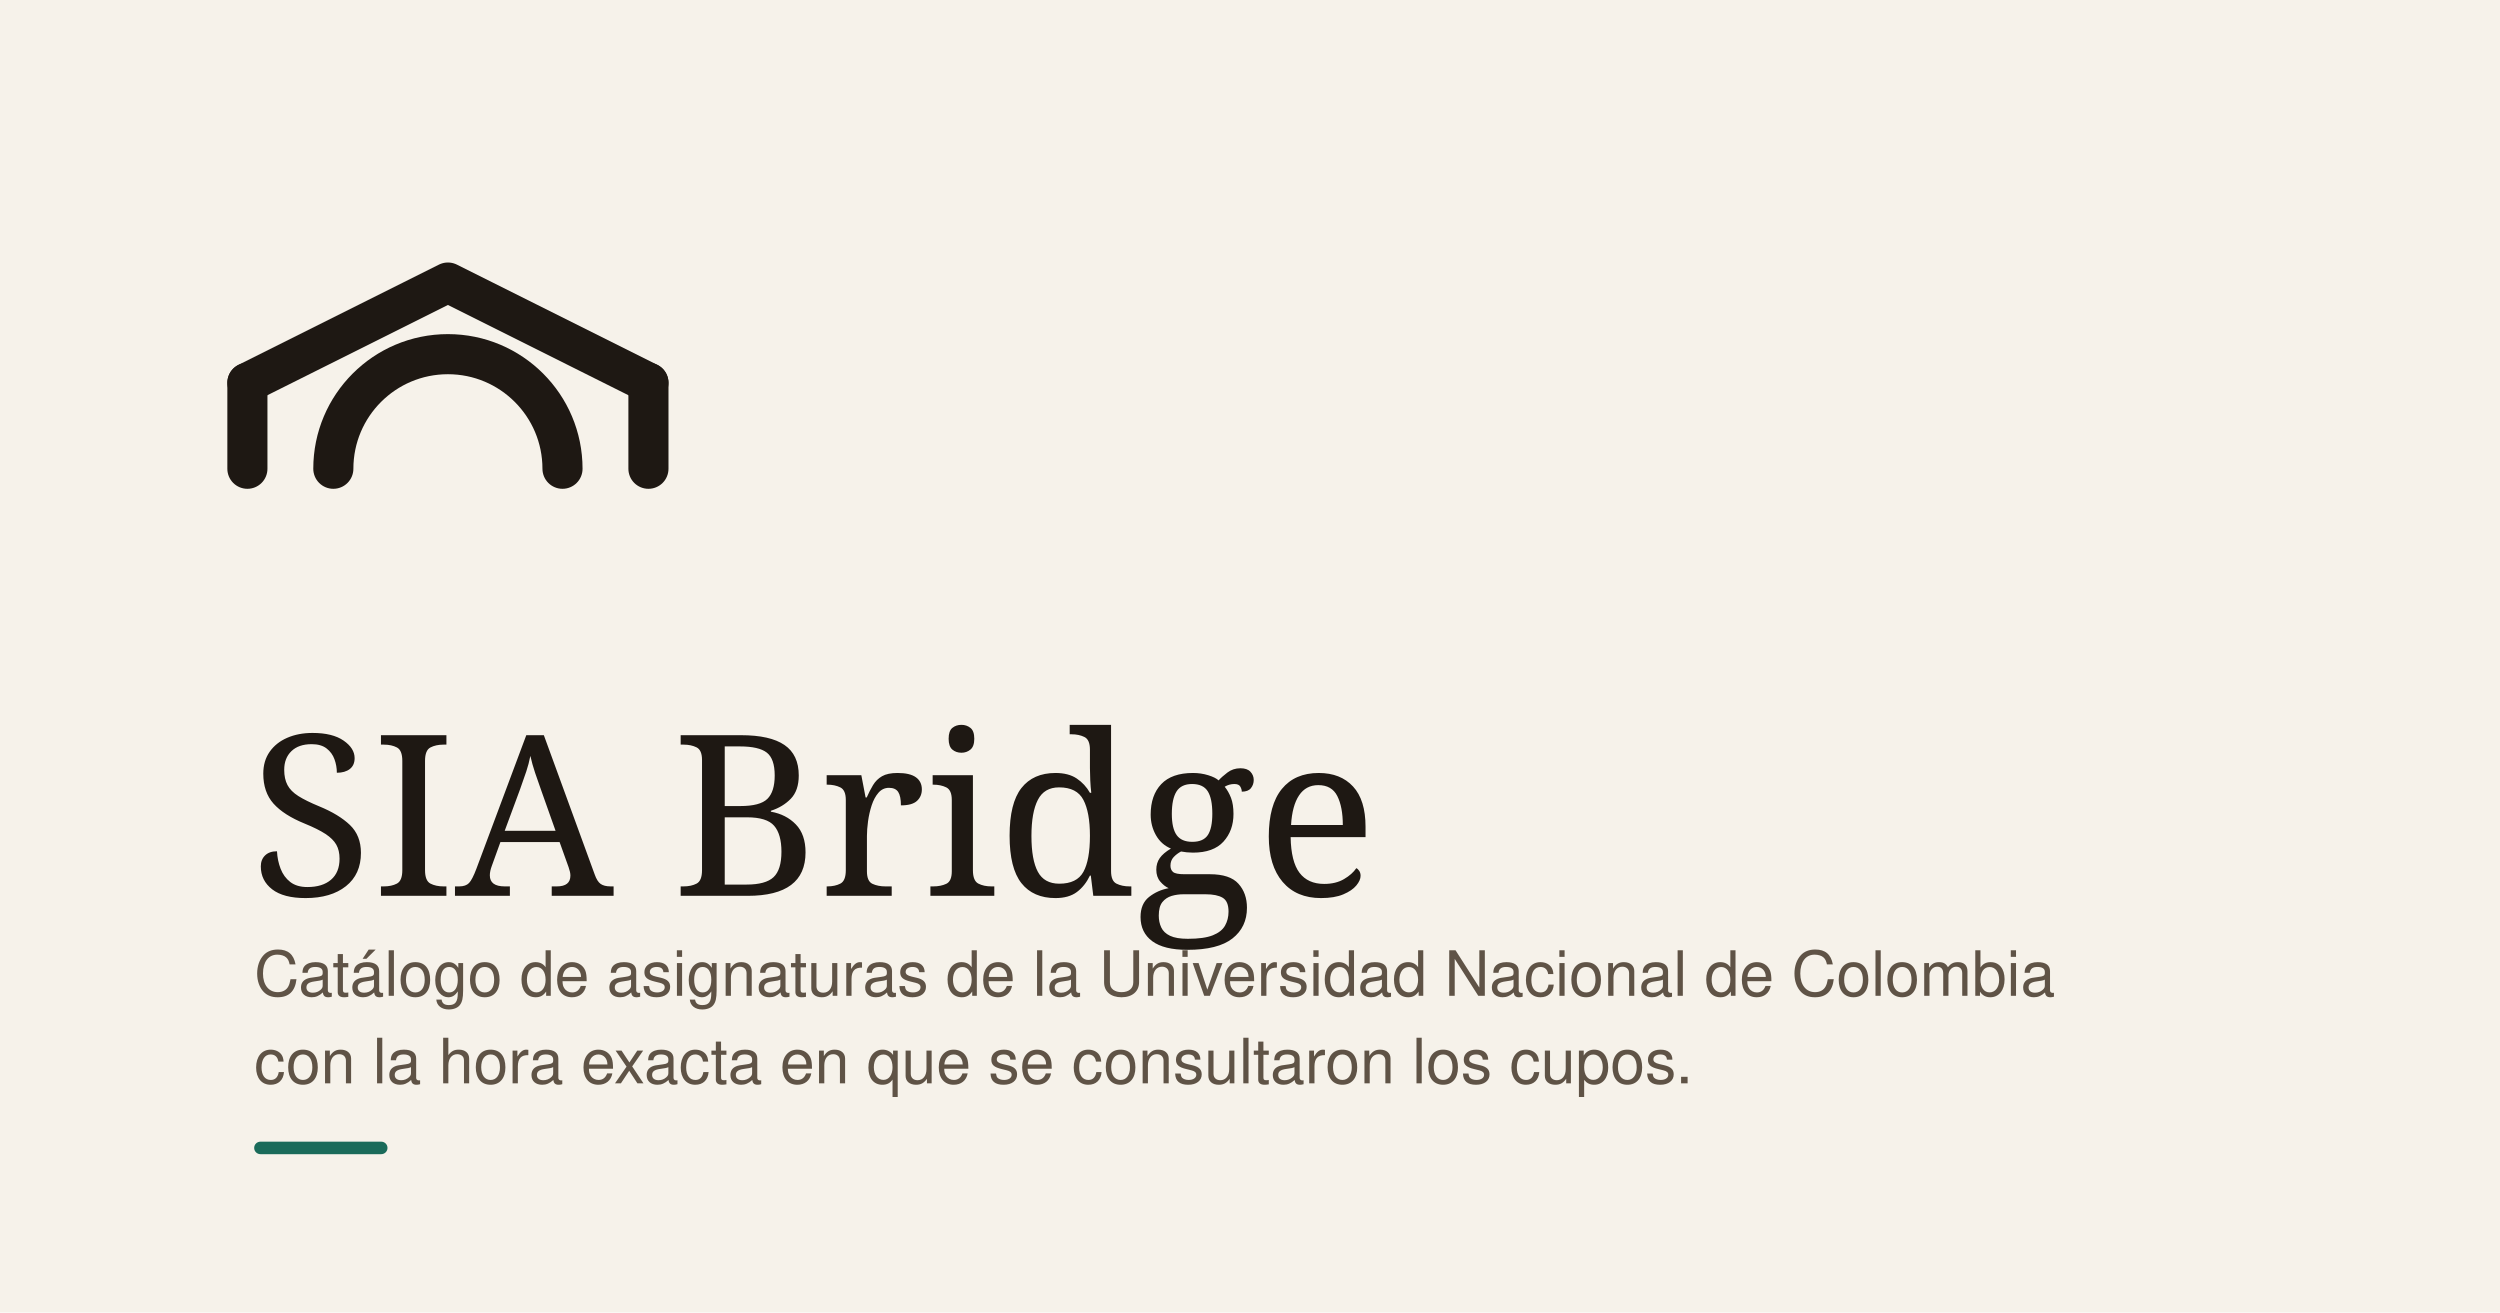
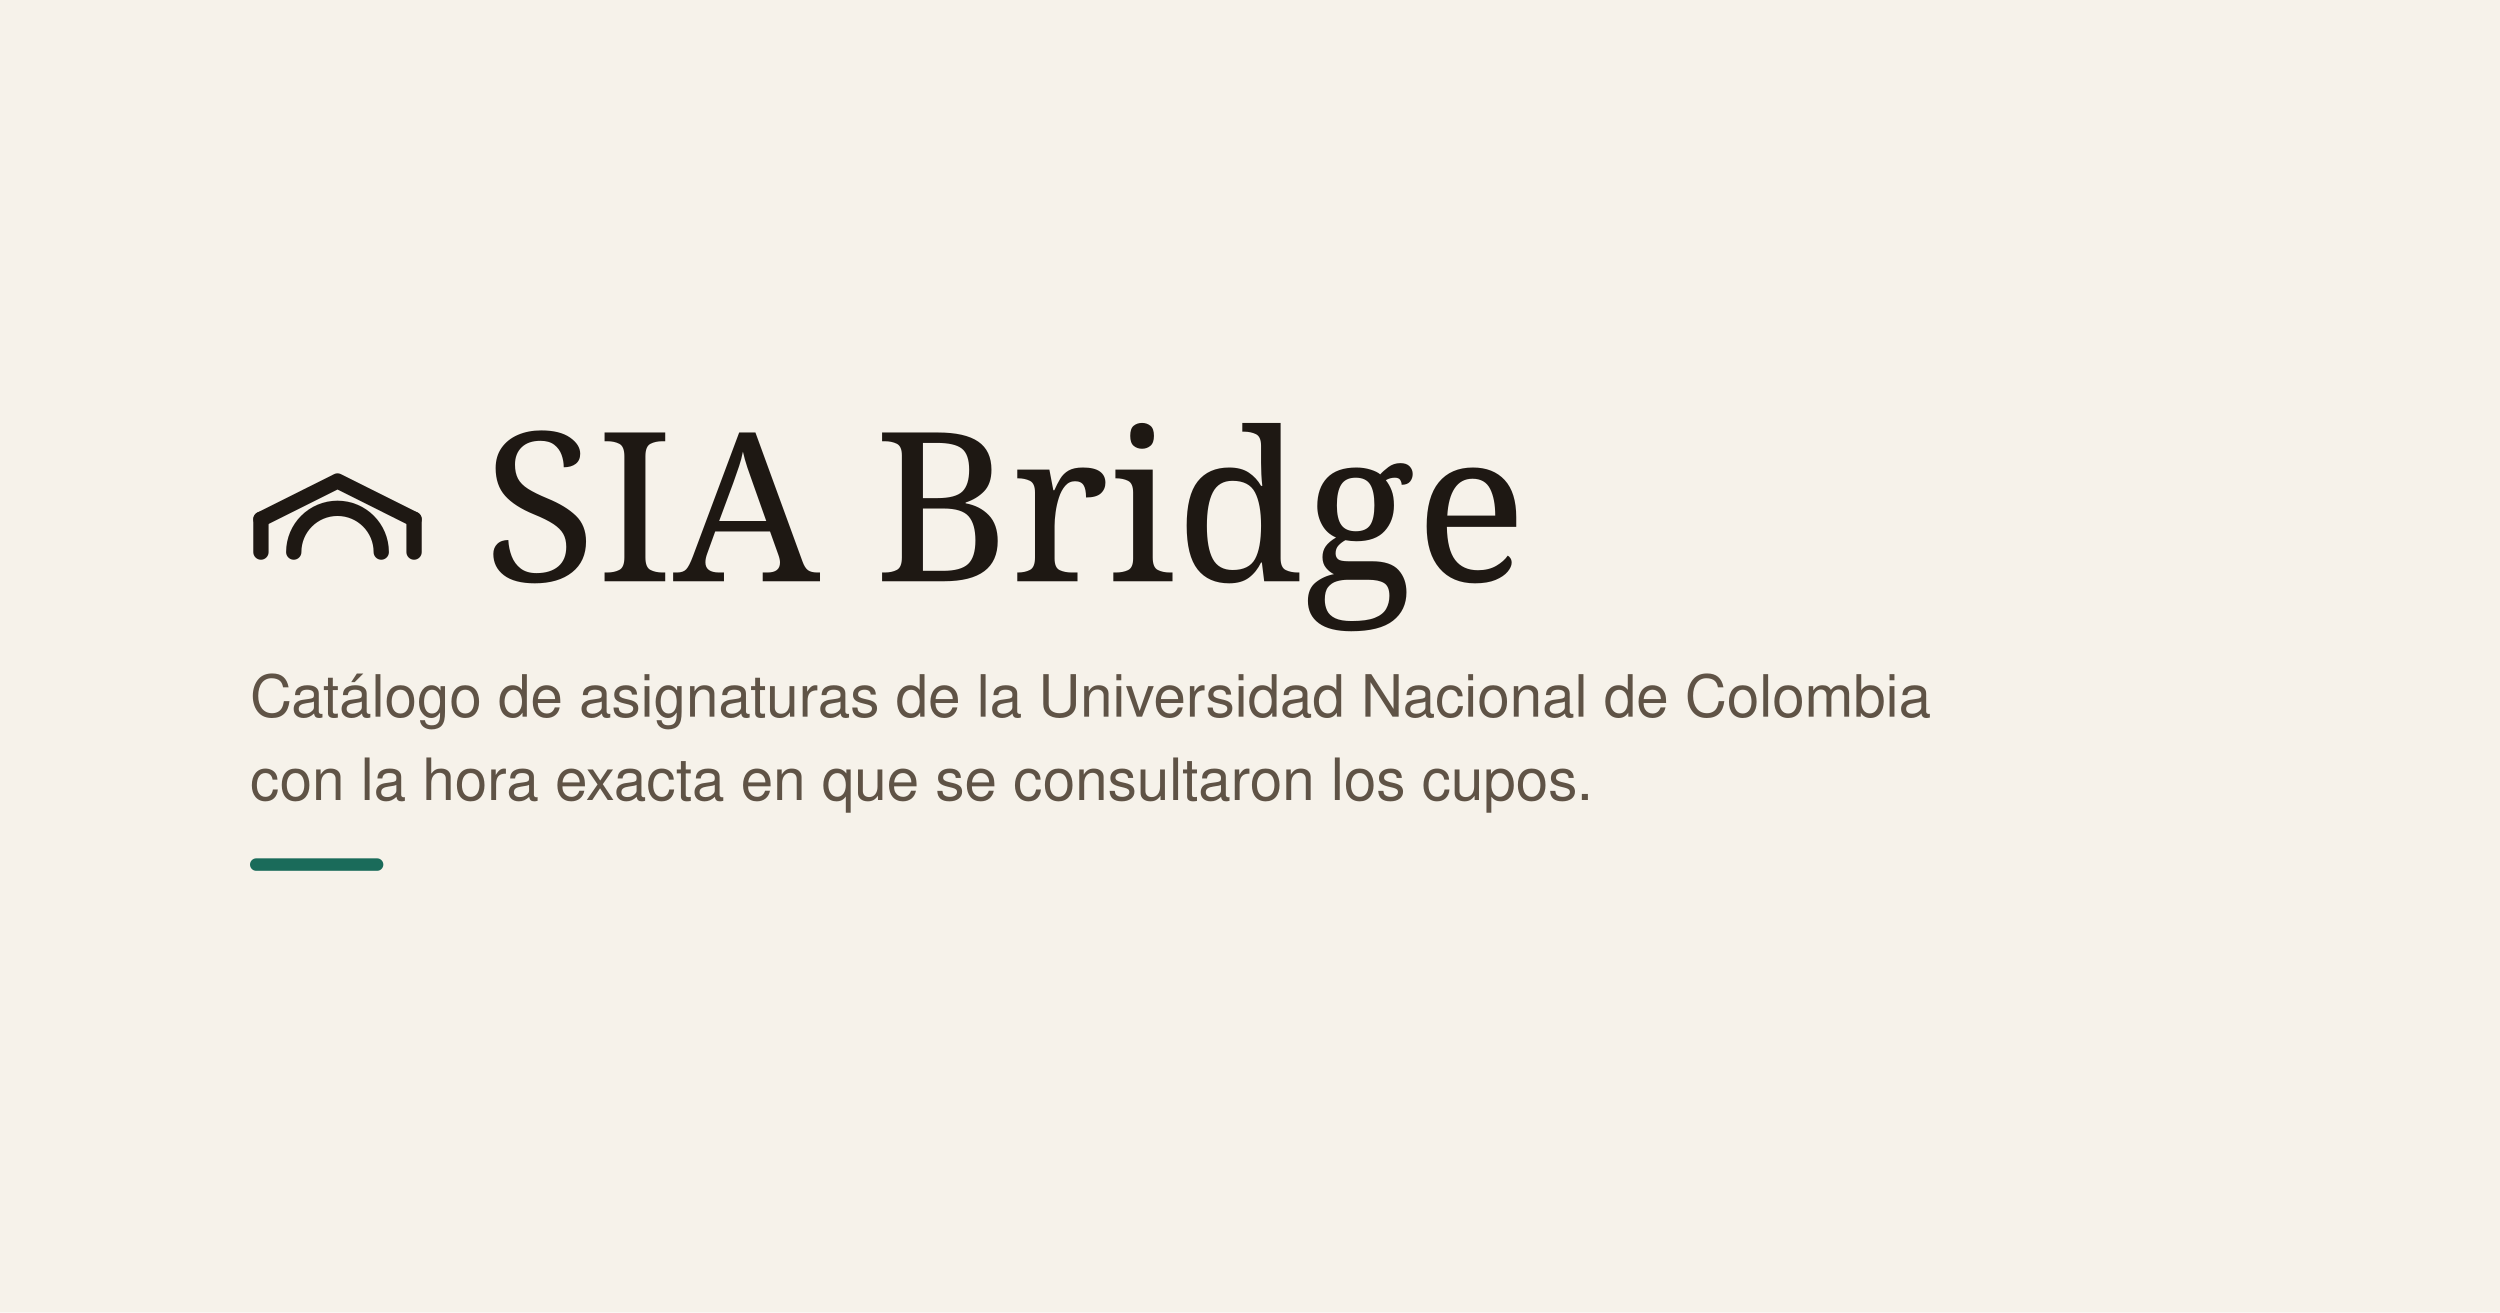
<svg xmlns="http://www.w3.org/2000/svg" width="1200" height="630" viewBox="0 0 1200 630">
  <rect width="1200" height="630" fill="#f6f2ea" />
-   <svg x="105" y="60" width="220" height="220" viewBox="0 0 32 32">
+   <svg x="120" y="202" width="84" height="84" viewBox="0 0 32 32">
    <g fill="none" stroke="#1e1813" stroke-width="2.8" stroke-linecap="round" stroke-linejoin="round">
      <path d="M2 18 16 11l14 7" />
      <path d="M8 24a8 8 0 0 1 16 0" />
      <path d="M2 18v6M30 18v6" />
    </g>
  </svg>
-   <text x="120" y="430" font-family="Instrument Serif, Georgia, serif" font-size="108" fill="#1e1813">SIA Bridge</text>
-   <text x="122" y="478" font-family="Instrument Sans, Helvetica, Arial, sans-serif" font-size="30" fill="#5f5346">Catálogo de asignaturas de la Universidad Nacional de Colombia</text>
-   <text x="122" y="520" font-family="Instrument Sans, Helvetica, Arial, sans-serif" font-size="30" fill="#5f5346">con la hora exacta en que se consultaron los cupos.</text>
-   <rect x="122" y="548" width="64" height="6" rx="3" fill="#1a6b5a" />
+   <text x="232" y="279" font-family="Instrument Serif, Georgia, serif" font-size="100" fill="#1e1813">SIA Bridge</text>
+   <text x="120" y="344" font-family="Instrument Sans, Helvetica, Arial, sans-serif" font-size="28" fill="#5f5346">Catálogo de asignaturas de la Universidad Nacional de Colombia</text>
+   <text x="120" y="384" font-family="Instrument Sans, Helvetica, Arial, sans-serif" font-size="28" fill="#5f5346">con la hora exacta en que se consultaron los cupos.</text>
+   <rect x="120" y="412" width="64" height="6" rx="3" fill="#1a6b5a" />
</svg>
